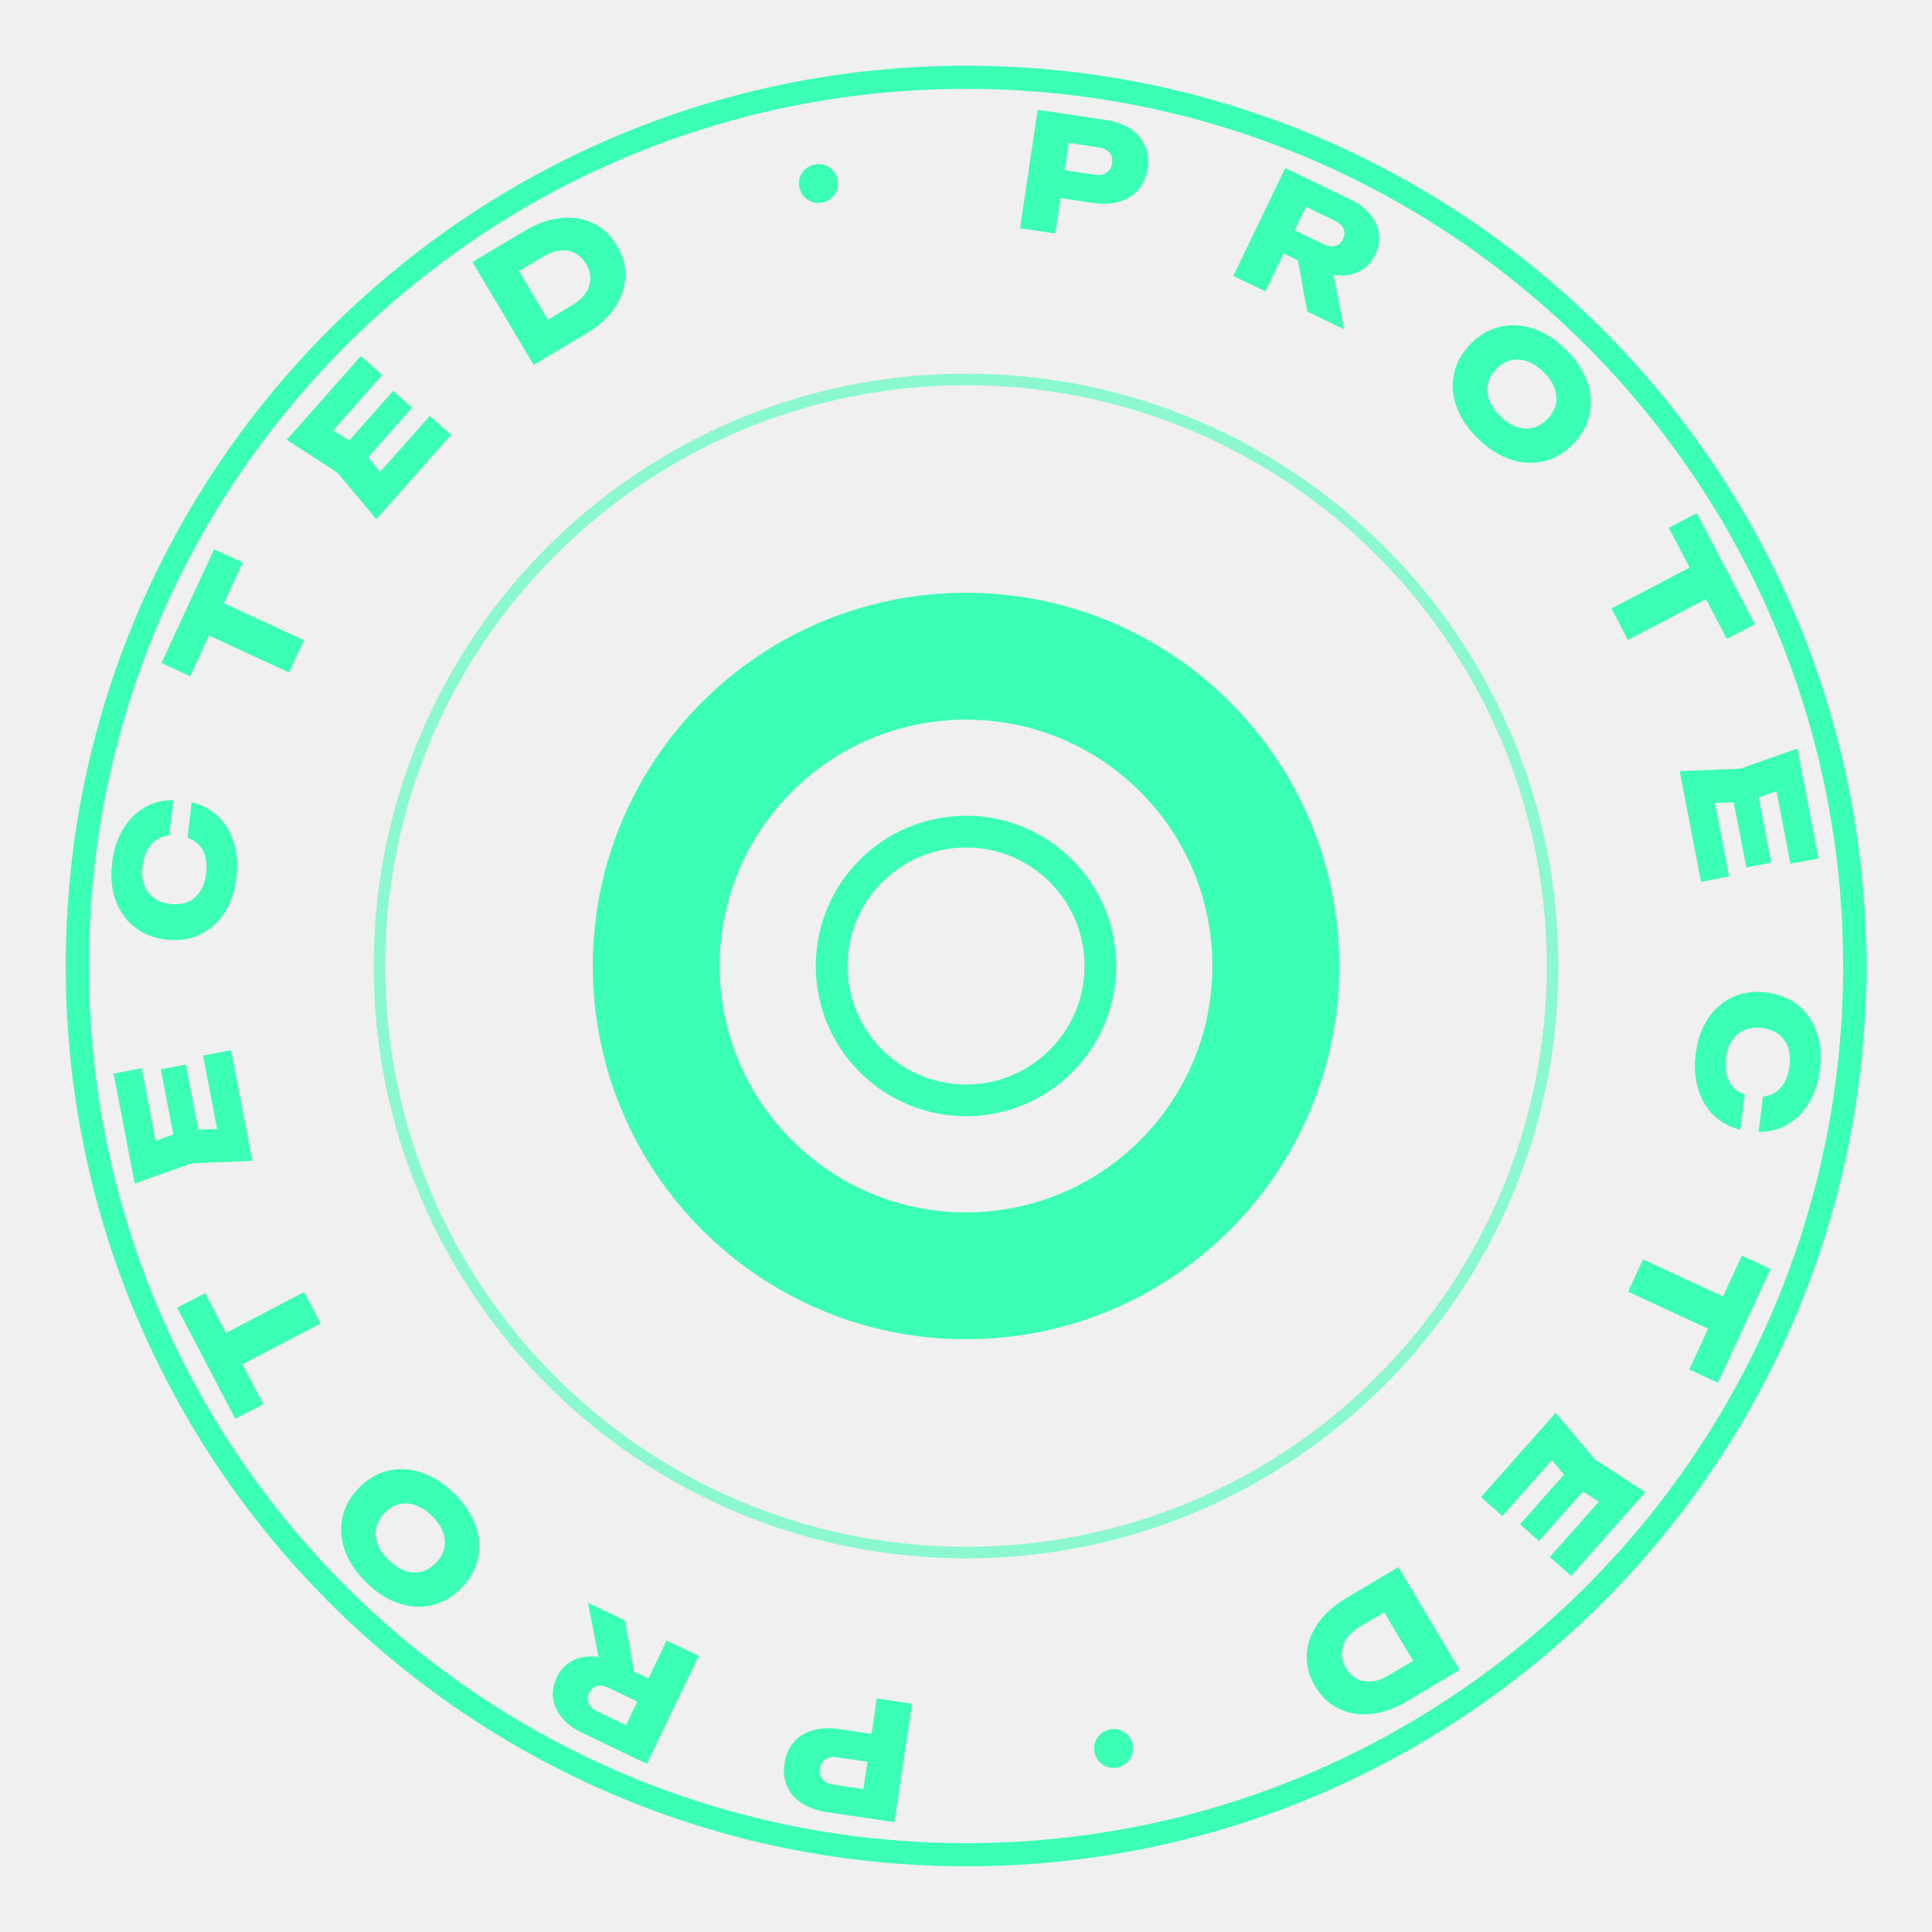
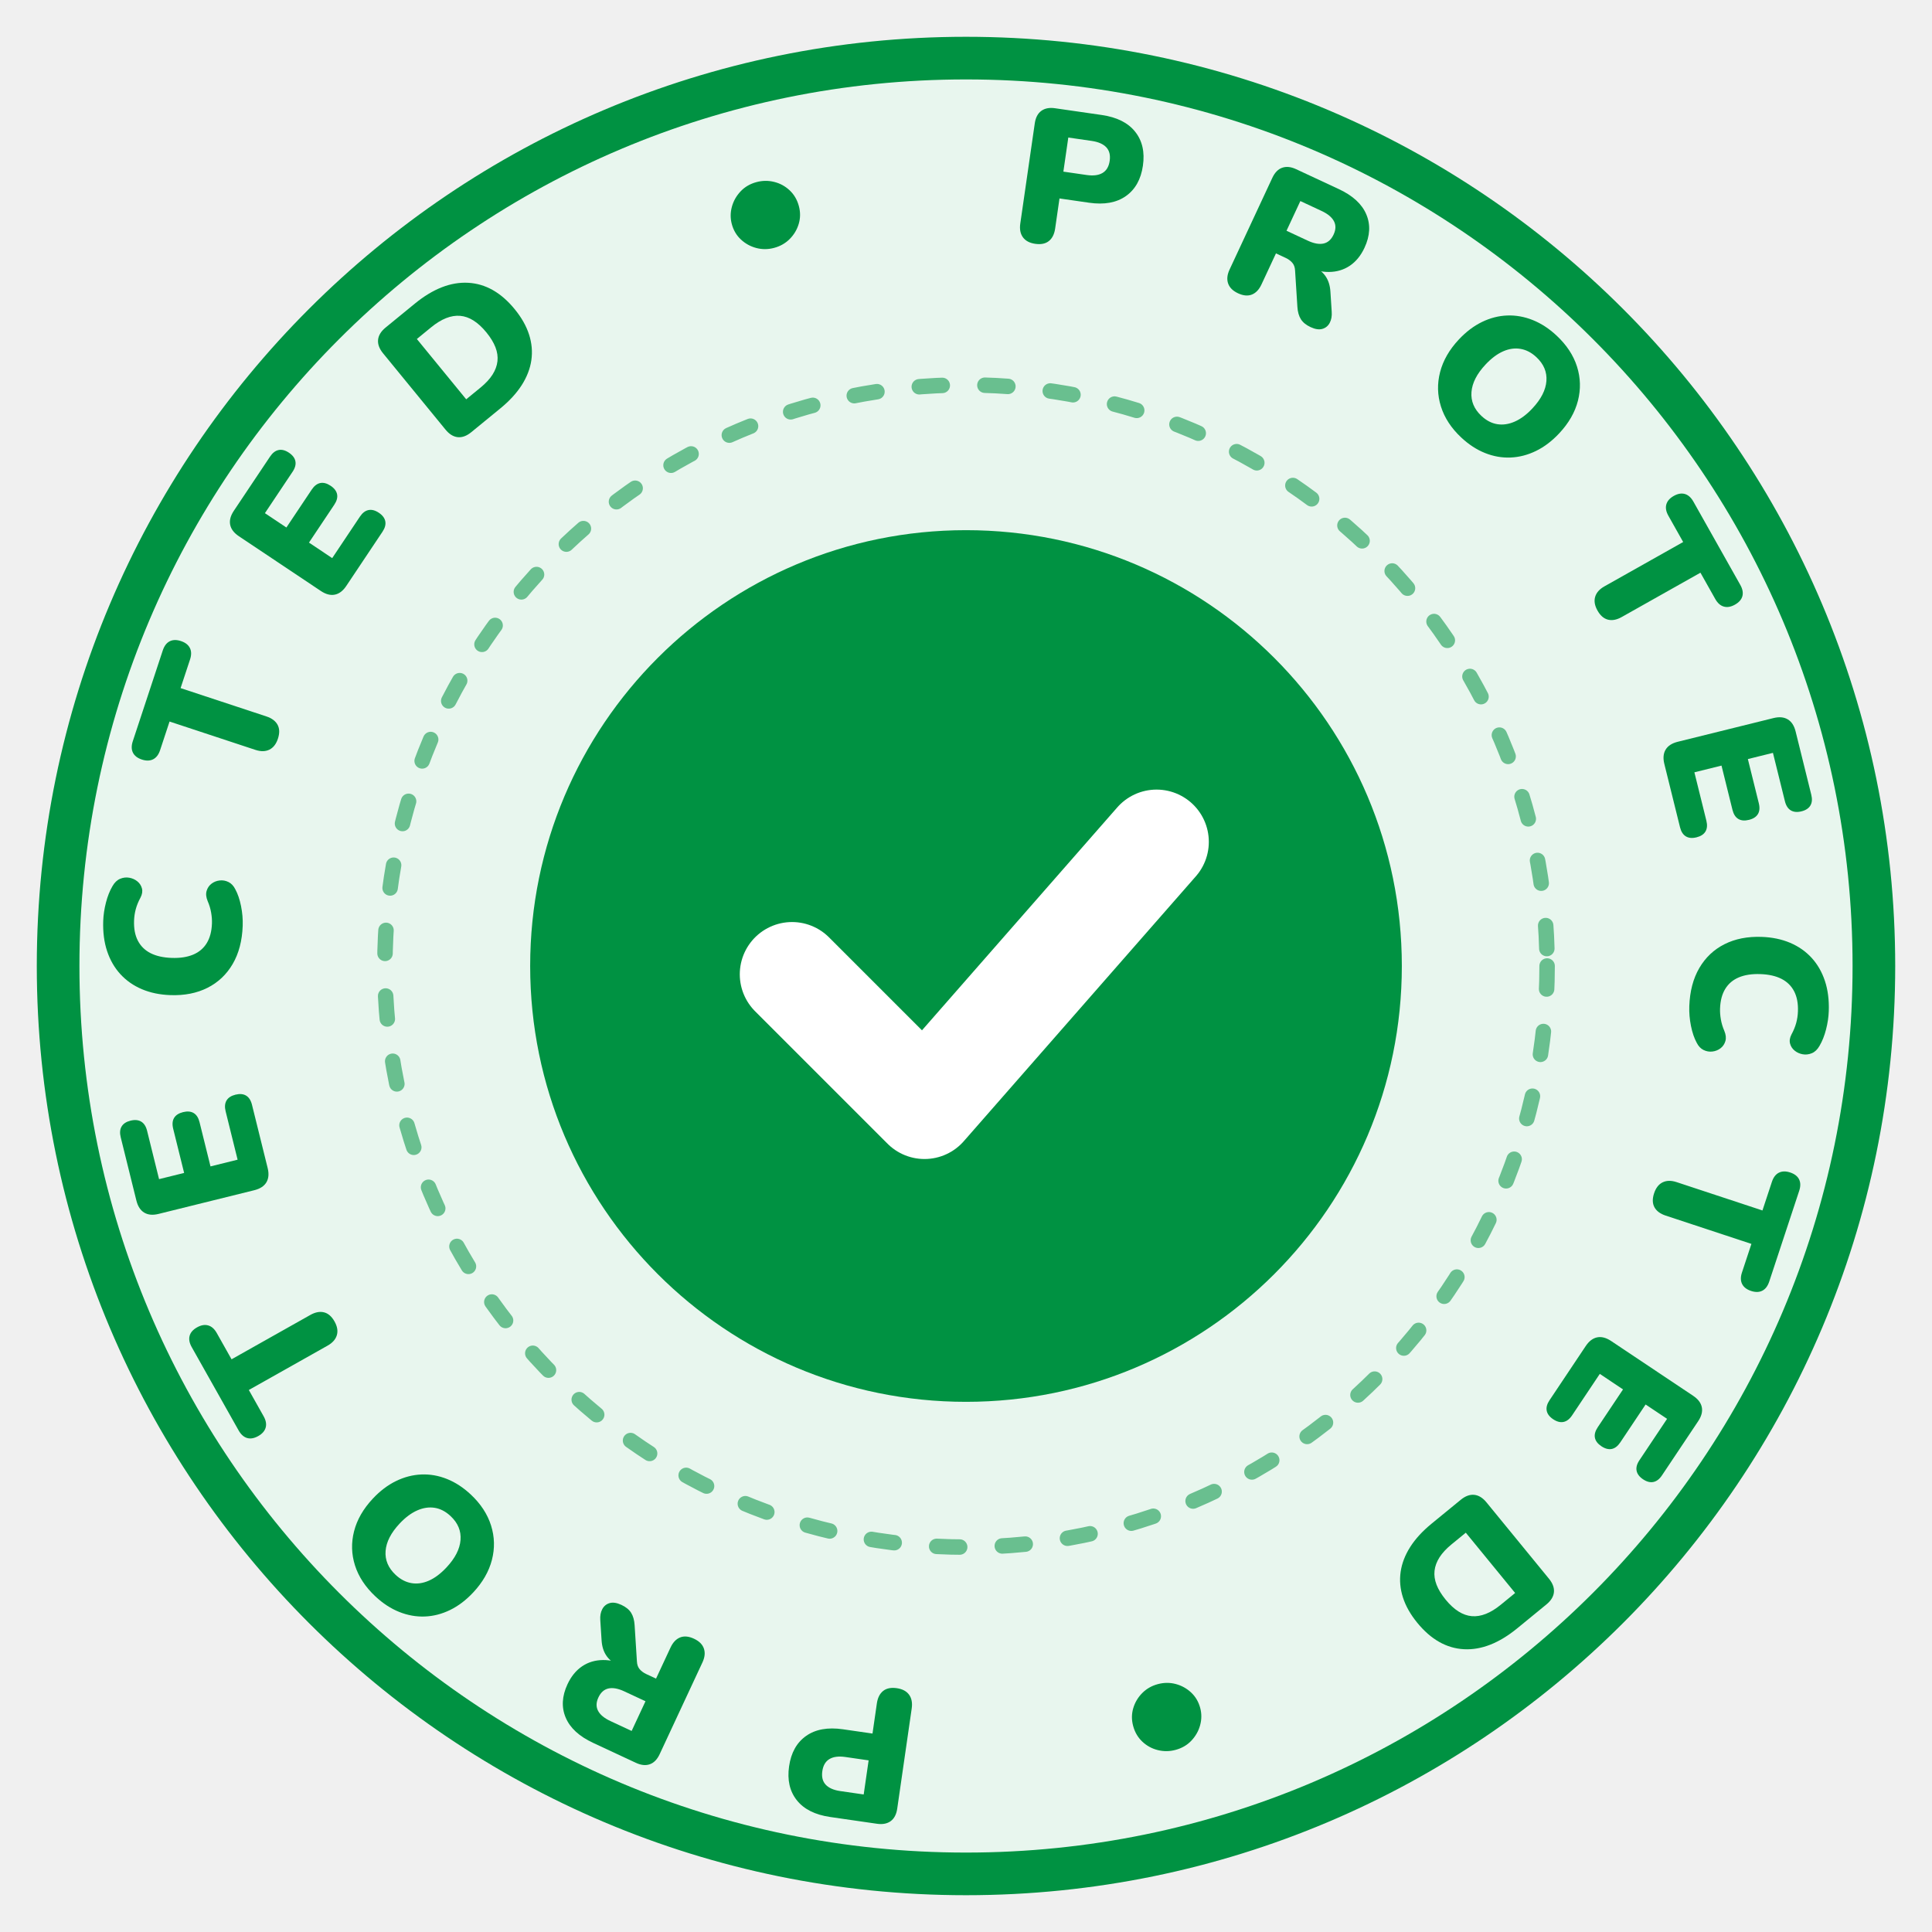
<svg xmlns="http://www.w3.org/2000/svg" viewBox="0 0 512 512" width="512" height="512">
-   <circle cx="256.0" cy="256.0" r="235.52" fill="none" stroke="#3BFFB4" stroke-width="6.14" />
-   <circle cx="256.0" cy="256.0" r="155.44" fill="none" stroke="#3BFFB4" stroke-width="3.07" opacity=".55" />
-   <path d="M292.805 31.748Q296.864 32.351 299.569 34.144Q302.273 35.937 303.443 38.646Q304.612 41.356 304.119 44.678Q303.626 48.001 301.719 50.253Q299.813 52.506 296.704 53.436Q293.596 54.366 289.536 53.763L276.03 51.758L277.128 44.363L290.063 46.283Q292.006 46.572 293.233 45.773Q294.46 44.974 294.711 43.281Q294.967 41.558 294.023 40.452Q293.079 39.347 291.136 39.058L279.017 37.259L283.839 33.611L279.641 61.886L270.316 60.501L274.978 29.101Z" fill="#3BFFB4" />
-   <path d="M340.484 59.797 350.664 64.688Q352.413 65.528 353.793 65.188Q355.173 64.848 355.888 63.358Q356.609 61.858 356.01 60.574Q355.411 59.289 353.662 58.449L342.29 52.985L348.017 50.842L335.333 77.242L326.836 73.16L340.583 44.547L357.862 52.849Q361.179 54.442 363.106 56.808Q365.034 59.174 365.424 61.919Q365.813 64.663 364.461 67.477Q363.146 70.215 360.753 71.639Q358.36 73.064 355.315 73.024Q352.27 72.984 348.954 71.39L337.547 65.91ZM343.14 64.512 352.624 69.068 356.213 87.275 346.423 82.571Z" fill="#3BFFB4" />
-   <path d="M391.735 116.321Q387.653 112.354 386.033 107.889Q384.414 103.423 385.312 99.089Q386.209 94.755 389.673 91.19Q393.137 87.625 397.444 86.604Q401.751 85.582 406.261 87.073Q410.771 88.563 414.853 92.53Q418.935 96.497 420.554 100.962Q422.173 105.427 421.276 109.762Q420.378 114.096 416.914 117.661Q413.45 121.226 409.144 122.247Q404.837 123.268 400.327 121.778Q395.817 120.287 391.735 116.321ZM397.594 110.291Q399.7 112.338 401.91 113.111Q404.119 113.884 406.222 113.368Q408.325 112.853 410.093 111.033Q411.862 109.212 412.317 107.096Q412.772 104.979 411.936 102.793Q411.1 100.607 408.994 98.559Q406.896 96.521 404.682 95.744Q402.469 94.967 400.366 95.482Q398.263 95.998 396.494 97.818Q394.726 99.638 394.27 101.755Q393.815 103.872 394.655 106.062Q395.496 108.252 397.594 110.291Z" fill="#3BFFB4" />
-   <path d="M451.538 148.438 455.906 156.791 431.414 169.599 427.046 161.245ZM449.661 135.988 465.06 165.436 457.63 169.321 442.232 139.873Z" fill="#3BFFB4" />
-   <path d="M469.386 228.619 462.779 229.889 458.355 206.883 464.962 205.612ZM462.872 212.557 450.241 212.918 453.629 208.466 458.205 232.267 450.774 233.696 445.133 204.358 461.17 203.706 476.306 198.365 481.907 227.494 474.475 228.923 469.939 205.33 474.737 208.209Z" fill="#3BFFB4" />
-   <path d="M461.193 299.397Q457.051 298.411 454.182 295.62Q451.313 292.829 450.026 288.678Q448.74 284.526 449.351 279.445Q450.017 273.908 452.574 270.012Q455.131 266.116 459.115 264.259Q463.099 262.402 468.034 262.995Q472.97 263.588 476.4 266.337Q479.83 269.085 481.391 273.476Q482.952 277.867 482.287 283.404Q481.676 288.486 479.442 292.214Q477.209 295.943 473.766 297.975Q470.322 300.007 466.054 299.981L467.184 290.58Q469.118 290.405 470.595 289.41Q472.072 288.416 473.01 286.654Q473.947 284.893 474.243 282.425Q474.579 279.635 473.813 277.499Q473.046 275.363 471.278 274.058Q469.51 272.752 466.899 272.438Q464.289 272.124 462.277 272.976Q460.264 273.827 458.999 275.718Q457.733 277.61 457.397 280.4Q457.101 282.868 457.558 284.797Q458.015 286.726 459.22 288.043Q460.425 289.36 462.323 289.996Z" fill="#3BFFB4" />
-   <path d="M460.495 345.367 456.539 353.924 431.452 342.324 435.408 333.768ZM469.216 336.287 455.27 366.45 447.661 362.931 461.607 332.769Z" fill="#3BFFB4" />
-   <path d="M407.836 408.411 402.799 403.95 418.335 386.414 423.371 390.875ZM416.592 393.453 408.602 383.663 414.198 383.633 398.126 401.775 392.461 396.757 412.271 374.395 422.569 386.707 436.033 395.445 416.363 417.648 410.698 412.63 426.63 394.646 427.274 400.205Z" fill="#3BFFB4" />
-   <path d="M372.95 450.82Q368.06 453.733 363.383 454.222Q358.707 454.71 354.842 452.867Q350.978 451.024 348.52 446.899Q346.078 442.801 346.29 438.512Q346.501 434.223 349.157 430.343Q351.812 426.463 356.702 423.549L370.573 415.285L386.82 442.556ZM364.6 423.558 370.598 425.029 360.378 431.118Q358.062 432.498 356.841 434.294Q355.621 436.091 355.571 438.08Q355.522 440.069 356.691 442.031Q357.882 444.03 359.644 444.915Q361.406 445.801 363.567 445.582Q365.728 445.364 368.043 443.984L378.264 437.895L376.702 443.871Z" fill="#3BFFB4" />
-   <path d="M294.157 458.294Q295.563 458.029 296.847 458.478Q298.132 458.926 299.017 459.959Q299.903 460.992 300.168 462.398Q300.439 463.834 299.987 465.103Q299.536 466.373 298.503 467.259Q297.47 468.144 296.064 468.409Q294.629 468.68 293.359 468.229Q292.09 467.777 291.207 466.759Q290.324 465.742 290.053 464.306Q289.788 462.9 290.237 461.615Q290.685 460.331 291.703 459.448Q292.721 458.565 294.157 458.294Z" fill="#3BFFB4" />
-   <path d="M219.195 480.252Q215.136 479.649 212.431 477.856Q209.727 476.063 208.557 473.354Q207.388 470.644 207.881 467.322Q208.374 463.999 210.281 461.747Q212.187 459.494 215.296 458.564Q218.404 457.634 222.464 458.237L235.97 460.242L234.872 467.637L221.937 465.717Q219.994 465.428 218.767 466.227Q217.54 467.026 217.289 468.719Q217.033 470.442 217.977 471.548Q218.921 472.653 220.864 472.942L232.983 474.741L228.161 478.389L232.359 450.114L241.684 451.499L237.022 482.899Z" fill="#3BFFB4" />
-   <path d="M171.516 452.203 161.336 447.312Q159.587 446.472 158.207 446.812Q156.827 447.152 156.112 448.642Q155.391 450.142 155.99 451.426Q156.589 452.711 158.338 453.551L169.71 459.015L163.983 461.158L176.667 434.758L185.164 438.84L171.417 467.453L154.138 459.151Q150.821 457.558 148.894 455.192Q146.966 452.826 146.576 450.081Q146.187 447.337 147.539 444.523Q148.854 441.785 151.247 440.361Q153.64 438.936 156.685 438.976Q159.73 439.016 163.046 440.61L174.453 446.09ZM168.86 447.488 159.376 442.932 155.787 424.725 165.577 429.429Z" fill="#3BFFB4" />
-   <path d="M120.265 395.679Q124.347 399.646 125.967 404.111Q127.586 408.577 126.688 412.911Q125.791 417.245 122.327 420.81Q118.863 424.375 114.556 425.396Q110.249 426.418 105.739 424.927Q101.229 423.437 97.147 419.47Q93.065 415.503 91.446 411.038Q89.827 406.573 90.724 402.238Q91.622 397.904 95.086 394.339Q98.55 390.774 102.856 389.753Q107.163 388.732 111.673 390.222Q116.183 391.713 120.265 395.679ZM114.406 401.709Q112.3 399.662 110.09 398.889Q107.881 398.116 105.778 398.632Q103.675 399.147 101.907 400.967Q100.138 402.788 99.683 404.904Q99.228 407.021 100.064 409.207Q100.9 411.393 103.006 413.441Q105.104 415.479 107.318 416.256Q109.531 417.033 111.634 416.518Q113.737 416.002 115.506 414.182Q117.274 412.362 117.73 410.245Q118.185 408.128 117.345 405.938Q116.504 403.748 114.406 401.709Z" fill="#3BFFB4" />
-   <path d="M60.462 363.562 56.094 355.209 80.586 342.401 84.954 350.755ZM62.339 376.012 46.94 346.564 54.37 342.679 69.768 372.127Z" fill="#3BFFB4" />
-   <path d="M42.614 283.381 49.221 282.111 53.645 305.117 47.038 306.388ZM49.128 299.443 61.759 299.082 58.371 303.534 53.795 279.733 61.226 278.304 66.867 307.642 50.83 308.294 35.694 313.635 30.093 284.506 37.525 283.077 42.061 306.67 37.263 303.791Z" fill="#3BFFB4" />
-   <path d="M50.807 212.603Q54.949 213.589 57.818 216.38Q60.687 219.171 61.974 223.322Q63.26 227.474 62.649 232.555Q61.983 238.092 59.426 241.988Q56.869 245.884 52.885 247.741Q48.901 249.598 43.966 249.005Q39.03 248.412 35.6 245.663Q32.17 242.915 30.609 238.524Q29.048 234.133 29.713 228.596Q30.324 223.514 32.558 219.786Q34.791 216.057 38.234 214.025Q41.678 211.993 45.946 212.019L44.816 221.42Q42.882 221.595 41.405 222.59Q39.928 223.584 38.99 225.346Q38.053 227.107 37.757 229.575Q37.421 232.365 38.187 234.501Q38.954 236.637 40.722 237.942Q42.49 239.248 45.101 239.562Q47.711 239.876 49.723 239.024Q51.736 238.173 53.001 236.282Q54.267 234.39 54.603 231.6Q54.899 229.132 54.442 227.203Q53.985 225.274 52.78 223.957Q51.575 222.64 49.677 222.004Z" fill="#3BFFB4" />
-   <path d="M51.505 166.633 55.461 158.076 80.548 169.676 76.592 178.232ZM42.784 175.713 56.73 145.55 64.339 149.069 50.393 179.231Z" fill="#3BFFB4" />
-   <path d="M104.164 103.589 109.201 108.05 93.665 125.586 88.629 121.125ZM95.408 118.547 103.398 128.337 97.802 128.367 113.874 110.225 119.539 115.243 99.729 137.605 89.431 125.293 75.967 116.555 95.637 94.352 101.302 99.37 85.37 117.354 84.726 111.795Z" fill="#3BFFB4" />
-   <path d="M139.05 61.18Q143.94 58.267 148.617 57.778Q153.293 57.29 157.158 59.133Q161.022 60.976 163.48 65.101Q165.922 69.199 165.71 73.488Q165.499 77.777 162.843 81.657Q160.188 85.537 155.298 88.451L141.427 96.715L125.18 69.444ZM147.4 88.442 141.402 86.971 151.622 80.882Q153.938 79.502 155.159 77.706Q156.379 75.909 156.429 73.92Q156.478 71.931 155.309 69.969Q154.118 67.97 152.356 67.085Q150.594 66.199 148.433 66.418Q146.272 66.636 143.957 68.016L133.736 74.105L135.298 68.129Z" fill="#3BFFB4" />
-   <path d="M217.843 53.706Q216.437 53.971 215.153 53.522Q213.868 53.074 212.983 52.041Q212.097 51.008 211.832 49.602Q211.561 48.166 212.013 46.897Q212.464 45.627 213.497 44.741Q214.53 43.856 215.936 43.591Q217.371 43.32 218.641 43.771Q219.91 44.223 220.793 45.241Q221.676 46.258 221.947 47.694Q222.212 49.1 221.763 50.385Q221.315 51.669 220.297 52.552Q219.279 53.435 217.843 53.706Z" fill="#3BFFB4" />
-   <circle cx="256.00" cy="256.00" r="82.10" fill="none" stroke="#3BFFB4" stroke-width="33.63" />
-   <circle cx="256.00" cy="256.00" r="35.61" fill="none" stroke="#3BFFB4" stroke-width="8.41" />
+   <circle cx="256.0" cy="256.0" r="240.6" fill="#E8F6EE" stroke="#009242" stroke-width="11.3" />
+   <circle cx="256.0" cy="256.0" r="154.0" fill="none" stroke="#009242" stroke-width="4.1" stroke-dasharray="6.1 11.3" stroke-linecap="round" opacity=".55" />
+   <path d="M274.341 64.614Q272.107 64.291 271.085 62.884Q270.064 61.477 270.387 59.242L274.226 32.691Q274.557 30.406 275.955 29.383Q277.353 28.361 279.588 28.684L291.97 30.474Q298 31.346 300.834 34.916Q303.669 38.485 302.884 43.91Q302.1 49.336 298.369 51.965Q294.638 54.595 288.609 53.723L280.777 52.59L279.623 60.578Q279.299 62.812 277.963 63.878Q276.626 64.945 274.341 64.614ZM281.805 45.485 287.987 46.379Q290.638 46.762 292.193 45.83Q293.748 44.898 294.075 42.637Q294.407 40.343 293.176 39.034Q291.944 37.725 289.294 37.342L283.112 36.448Z" fill="#009242" />
+   <path d="M328.084 77.721Q326.038 76.767 325.466 75.125Q324.894 73.483 325.848 71.437L337.184 47.122Q338.16 45.029 339.794 44.454Q341.427 43.878 343.474 44.832L354.813 50.119Q360.334 52.693 362.079 56.798Q363.824 60.904 361.608 65.659Q360.157 68.771 357.742 70.407Q355.327 72.043 352.194 72.074Q349.061 72.105 345.366 70.382L346.099 69.739L348.325 70.778Q350.303 71.699 351.375 73.339Q352.446 74.978 352.58 77.381L352.916 82.612Q353.045 84.316 352.397 85.547Q351.749 86.779 350.446 87.159Q349.143 87.539 347.311 86.685Q345.537 85.858 344.744 84.592Q343.951 83.327 343.822 81.348L343.207 71.667Q343.142 70.41 342.471 69.631Q341.8 68.852 340.697 68.338L338.144 67.148L334.306 75.38Q333.352 77.426 331.764 78.061Q330.176 78.697 328.084 77.721ZM340.939 61.152 346.567 63.776Q349.011 64.916 350.748 64.539Q352.485 64.162 353.421 62.153Q354.336 60.191 353.508 58.618Q352.68 57.046 350.236 55.906L344.608 53.282Z" fill="#009242" />
+   <path d="M387.233 115.934Q383.283 112.234 381.865 107.727Q380.447 103.219 381.637 98.612Q382.827 94.005 386.605 89.971Q389.468 86.916 392.74 85.326Q396.012 83.737 399.431 83.609Q402.851 83.481 406.197 84.818Q409.544 86.154 412.519 88.941Q416.506 92.676 417.923 97.148Q419.34 101.619 418.167 106.208Q416.995 110.796 413.194 114.853Q410.331 117.909 407.053 119.505Q403.775 121.101 400.338 121.248Q396.901 121.394 393.555 120.058Q390.208 118.721 387.233 115.934ZM392.587 110.218Q394.549 112.056 396.805 112.413Q399.061 112.771 401.441 111.719Q403.822 110.668 406.101 108.235Q409.539 104.564 409.815 100.981Q410.09 97.397 407.164 94.657Q405.24 92.854 402.983 92.461Q400.725 92.067 398.362 93.1Q396 94.133 393.685 96.604Q390.237 100.284 389.956 103.888Q389.675 107.491 392.587 110.218Z" fill="#009242" />
+   <path d="M423.349 161.8Q422.242 159.832 422.733 158.164Q423.225 156.497 425.192 155.389L446.058 143.64L442.134 136.671Q441.214 135.038 441.594 133.681Q441.974 132.323 443.562 131.429Q445.166 130.525 446.508 130.914Q447.849 131.302 448.769 132.935L461.195 155.004Q462.114 156.637 461.751 157.985Q461.387 159.334 459.783 160.237Q458.195 161.132 456.837 160.752Q455.479 160.373 454.56 158.74L450.636 151.771L429.77 163.52Q427.803 164.628 426.143 164.219Q424.482 163.811 423.349 161.8Z" fill="#009242" />
+   <path d="M441.068 202.458Q440.501 200.168 441.412 198.658Q442.322 197.148 444.612 196.581L469.98 190.299Q472.271 189.732 473.78 190.643Q475.29 191.553 475.857 193.843L480.009 210.609Q480.439 212.347 479.769 213.471Q479.099 214.595 477.411 215.013Q475.704 215.435 474.578 214.756Q473.452 214.077 473.022 212.339L469.847 199.516L463.204 201.161L466.103 212.867Q466.537 214.623 465.865 215.738Q465.193 216.853 463.486 217.275Q461.78 217.698 460.665 217.025Q459.55 216.353 459.116 214.597L456.217 202.891L449.031 204.671L452.207 217.494Q452.637 219.232 451.967 220.355Q451.297 221.479 449.59 221.902Q447.884 222.324 446.767 221.643Q445.65 220.962 445.22 219.224Z" fill="#009242" />
+   <path d="M447.682 266.662Q447.892 260.717 450.336 256.534Q452.78 252.351 457.018 250.218Q461.255 248.085 466.862 248.284Q471.046 248.432 474.395 249.852Q477.744 251.273 480.086 253.823Q482.428 256.374 483.616 259.942Q484.803 263.511 484.645 267.969Q484.562 270.309 483.924 272.804Q483.286 275.299 482.19 277.165Q481.381 278.594 480.178 279.103Q478.975 279.611 477.752 279.397Q476.528 279.183 475.603 278.433Q474.678 277.683 474.382 276.553Q474.086 275.423 474.78 274.101Q475.59 272.618 476.003 271.126Q476.416 269.634 476.473 268.014Q476.585 264.861 475.462 262.702Q474.339 260.543 472.102 259.403Q469.864 258.264 466.513 258.145Q463.181 258.027 460.834 259.005Q458.486 259.983 457.214 262.057Q455.941 264.131 455.83 267.284Q455.782 268.63 456.049 270.164Q456.315 271.699 456.956 273.173Q457.595 274.704 457.25 275.891Q456.904 277.077 455.962 277.801Q455.019 278.524 453.801 278.668Q452.583 278.812 451.453 278.256Q450.323 277.699 449.644 276.338Q448.656 274.528 448.123 271.881Q447.591 269.233 447.682 266.662Z" fill="#009242" />
+   <path d="M438.35 316.234Q439.057 314.09 440.621 313.33Q442.185 312.57 444.329 313.278L467.068 320.786L469.575 313.191Q470.163 311.412 471.422 310.778Q472.681 310.144 474.412 310.715Q476.16 311.292 476.777 312.546Q477.393 313.799 476.806 315.578L468.865 339.628Q468.278 341.408 467.036 342.047Q465.794 342.687 464.046 342.11Q462.315 341.538 461.681 340.279Q461.047 339.02 461.634 337.241L464.142 329.646L441.403 322.139Q439.26 321.431 438.443 319.928Q437.626 318.426 438.35 316.234Z" fill="#009242" />
+   <path d="M420.234 356.717Q421.545 354.756 423.274 354.412Q425.004 354.067 426.965 355.378L448.696 369.896Q450.658 371.207 451.002 372.936Q451.346 374.665 450.036 376.627L440.44 390.989Q439.446 392.478 438.164 392.74Q436.882 393.001 435.436 392.035Q433.974 391.058 433.717 389.769Q433.461 388.479 434.455 386.991L441.794 376.006L436.104 372.205L429.404 382.232Q428.4 383.736 427.123 383.99Q425.846 384.244 424.384 383.267Q422.922 382.291 422.668 381.014Q422.414 379.737 423.419 378.233L430.118 368.206L423.963 364.094L416.625 375.078Q415.63 376.567 414.348 376.828Q413.066 377.09 411.604 376.114Q410.143 375.137 409.894 373.852Q409.645 372.568 410.639 371.079Z" fill="#009242" />
+   <path d="M387.106 397.466Q388.932 395.972 390.686 396.147Q392.441 396.322 393.935 398.148L410.487 418.373Q411.982 420.199 411.806 421.953Q411.631 423.707 409.805 425.202L402.098 431.51Q394.858 437.435 387.938 437.058Q381.017 436.681 375.605 430.068Q372.889 426.749 371.794 423.343Q370.699 419.936 371.184 416.562Q371.669 413.188 373.72 409.965Q375.772 406.743 379.399 403.774ZM388.451 406.181 384.65 409.292Q382.588 410.98 381.481 412.716Q380.373 414.451 380.169 416.266Q379.965 418.08 380.705 419.983Q381.446 421.887 383.113 423.924Q386.447 427.998 390.052 428.301Q393.656 428.603 397.727 425.271L401.529 422.16Z" fill="#009242" />
+   <path d="M306.855 446.308Q309.262 445.665 311.584 446.281Q313.906 446.897 315.659 448.533Q317.412 450.17 318.068 452.625Q318.672 454.885 318.049 457.182Q317.427 459.48 315.748 461.27Q314.069 463.061 311.515 463.743Q309.157 464.373 306.817 463.788Q304.477 463.203 302.718 461.542Q300.958 459.881 300.289 457.376Q299.646 454.97 300.324 452.684Q301.002 450.398 302.701 448.681Q304.4 446.964 306.855 446.308Z" fill="#009242" />
+   <path d="M237.659 447.386Q239.893 447.709 240.915 449.116Q241.936 450.523 241.613 452.758L237.774 479.309Q237.443 481.594 236.045 482.617Q234.647 483.639 232.412 483.316L220.03 481.526Q214 480.654 211.166 477.084Q208.331 473.515 209.116 468.09Q209.9 462.664 213.631 460.035Q217.362 457.405 223.391 458.277L231.223 459.41L232.377 451.422Q232.701 449.188 234.037 448.122Q235.374 447.055 237.659 447.386ZM230.195 466.515 224.013 465.621Q221.362 465.238 219.807 466.17Q218.252 467.102 217.925 469.363Q217.593 471.657 218.824 472.966Q220.056 474.275 222.706 474.658L228.888 475.552Z" fill="#009242" />
+   <path d="M183.916 434.279Q185.962 435.233 186.534 436.875Q187.106 438.517 186.152 440.563L174.816 464.878Q173.84 466.971 172.206 467.546Q170.573 468.122 168.526 467.168L157.187 461.881Q151.666 459.307 149.921 455.202Q148.176 451.096 150.392 446.341Q151.843 443.229 154.258 441.593Q156.673 439.957 159.806 439.926Q162.939 439.895 166.634 441.618L165.901 442.261L163.675 441.222Q161.697 440.301 160.625 438.661Q159.554 437.022 159.42 434.619L159.084 429.388Q158.955 427.684 159.603 426.453Q160.251 425.221 161.554 424.841Q162.857 424.461 164.689 425.315Q166.463 426.142 167.256 427.408Q168.049 428.673 168.178 430.652L168.793 440.333Q168.858 441.59 169.529 442.369Q170.2 443.148 171.303 443.662L173.856 444.852L177.694 436.62Q178.648 434.574 180.236 433.939Q181.824 433.303 183.916 434.279ZM171.061 450.848 165.433 448.224Q162.989 447.084 161.252 447.461Q159.515 447.838 158.579 449.847Q157.664 451.809 158.492 453.382Q159.32 454.954 161.764 456.094L167.392 458.718Z" fill="#009242" />
+   <path d="M124.767 396.066Q128.717 399.766 130.135 404.273Q131.553 408.781 130.363 413.388Q129.173 417.995 125.395 422.029Q122.532 425.084 119.26 426.674Q115.988 428.263 112.569 428.391Q109.149 428.519 105.803 427.182Q102.456 425.846 99.481 423.059Q95.494 419.324 94.077 414.852Q92.66 410.381 93.833 405.792Q95.005 401.204 98.806 397.147Q101.669 394.091 104.947 392.495Q108.225 390.899 111.662 390.752Q115.099 390.606 118.445 391.942Q121.792 393.279 124.767 396.066ZM119.413 401.782Q117.451 399.944 115.195 399.587Q112.939 399.229 110.559 400.281Q108.178 401.332 105.899 403.765Q102.461 407.436 102.185 411.019Q101.91 414.603 104.836 417.343Q106.76 419.146 109.017 419.539Q111.275 419.933 113.638 418.9Q116 417.867 118.315 415.396Q121.763 411.716 122.044 408.112Q122.325 404.509 119.413 401.782Z" fill="#009242" />
+   <path d="M88.651 350.2Q89.758 352.168 89.267 353.836Q88.775 355.503 86.808 356.611L65.942 368.36L69.866 375.329Q70.786 376.962 70.406 378.319Q70.026 379.677 68.438 380.571Q66.834 381.475 65.492 381.086Q64.151 380.698 63.231 379.065L50.805 356.996Q49.886 355.363 50.249 354.015Q50.613 352.666 52.217 351.763Q53.805 350.868 55.163 351.248Q56.521 351.627 57.44 353.26L61.364 360.229L82.23 348.48Q84.197 347.372 85.857 347.781Q87.518 348.189 88.651 350.2Z" fill="#009242" />
+   <path d="M70.932 309.542Q71.499 311.832 70.588 313.342Q69.678 314.852 67.388 315.419L42.02 321.701Q39.729 322.268 38.22 321.357Q36.71 320.447 36.143 318.157L31.991 301.391Q31.561 299.653 32.231 298.529Q32.901 297.405 34.589 296.987Q36.296 296.565 37.422 297.244Q38.548 297.923 38.978 299.661L42.153 312.484L48.796 310.839L45.897 299.133Q45.463 297.377 46.135 296.262Q46.807 295.147 48.514 294.725Q50.22 294.302 51.335 294.975Q52.45 295.647 52.884 297.403L55.783 309.109L62.969 307.329L59.793 294.506Q59.363 292.768 60.033 291.645Q60.703 290.521 62.41 290.098Q64.116 289.676 65.233 290.357Q66.35 291.038 66.78 292.776Z" fill="#009242" />
+   <path d="M64.318 245.338Q64.108 251.283 61.664 255.466Q59.22 259.649 54.982 261.782Q50.745 263.915 45.138 263.716Q40.954 263.568 37.605 262.148Q34.256 260.727 31.914 258.177Q29.572 255.626 28.384 252.058Q27.197 248.489 27.355 244.031Q27.438 241.691 28.076 239.196Q28.714 236.701 29.81 234.835Q30.619 233.406 31.822 232.897Q33.025 232.389 34.248 232.603Q35.472 232.817 36.397 233.567Q37.322 234.317 37.618 235.447Q37.914 236.577 37.22 237.899Q36.41 239.382 35.997 240.874Q35.584 242.366 35.527 243.986Q35.415 247.139 36.538 249.298Q37.661 251.457 39.898 252.597Q42.136 253.736 45.487 253.855Q48.819 253.973 51.166 252.995Q53.514 252.017 54.786 249.943Q56.059 247.869 56.17 244.716Q56.218 243.37 55.951 241.836Q55.685 240.301 55.044 238.827Q54.405 237.296 54.75 236.109Q55.096 234.923 56.038 234.199Q56.981 233.476 58.199 233.332Q59.417 233.188 60.547 233.744Q61.677 234.301 62.356 235.662Q63.344 237.472 63.877 240.119Q64.409 242.767 64.318 245.338Z" fill="#009242" />
+   <path d="M73.65 195.766Q72.943 197.91 71.379 198.67Q69.815 199.43 67.671 198.722L44.932 191.214L42.425 198.809Q41.837 200.588 40.578 201.222Q39.319 201.856 37.588 201.285Q35.84 200.708 35.223 199.454Q34.607 198.201 35.194 196.422L43.135 172.372Q43.722 170.592 44.964 169.953Q46.206 169.313 47.954 169.89Q49.685 170.462 50.319 171.721Q50.953 172.98 50.366 174.759L47.858 182.354L70.597 189.861Q72.74 190.569 73.557 192.072Q74.374 193.574 73.65 195.766Z" fill="#009242" />
+   <path d="M91.766 155.283Q90.455 157.244 88.726 157.588Q86.996 157.933 85.035 156.622L63.304 142.104Q61.342 140.793 60.998 139.064Q60.654 137.335 61.964 135.373L71.56 121.011Q72.554 119.522 73.836 119.26Q75.118 118.999 76.564 119.965Q78.026 120.942 78.283 122.231Q78.539 123.521 77.545 125.009L70.206 135.994L75.896 139.795L82.596 129.768Q83.6 128.264 84.877 128.01Q86.154 127.756 87.616 128.733Q89.078 129.709 89.332 130.986Q89.586 132.263 88.581 133.767L81.882 143.794L88.037 147.906L95.375 136.922Q96.37 135.433 97.652 135.172Q98.934 134.91 100.396 135.886Q101.857 136.863 102.106 138.148Q102.355 139.432 101.361 140.921Z" fill="#009242" />
+   <path d="M124.894 114.534Q123.068 116.028 121.314 115.853Q119.559 115.678 118.065 113.852L101.513 93.627Q100.018 91.801 100.194 90.047Q100.369 88.293 102.195 86.798L109.902 80.49Q117.142 74.565 124.062 74.942Q130.983 75.319 136.395 81.932Q139.111 85.251 140.206 88.657Q141.301 92.064 140.816 95.438Q140.331 98.812 138.28 102.035Q136.228 105.257 132.601 108.226ZM123.549 105.819 127.35 102.708Q129.412 101.02 130.519 99.284Q131.627 97.549 131.831 95.734Q132.035 93.92 131.295 92.017Q130.554 90.113 128.887 88.076Q125.553 84.002 121.948 83.699Q118.344 83.397 114.273 86.729L110.471 89.84Z" fill="#009242" />
+   <path d="M205.145 65.692Q202.738 66.335 200.416 65.719Q198.094 65.103 196.341 63.467Q194.588 61.83 193.932 59.375Q193.328 57.115 193.951 54.818Q194.573 52.52 196.252 50.73Q197.931 48.939 200.485 48.257Q202.843 47.627 205.183 48.212Q207.523 48.797 209.282 50.458Q211.042 52.119 211.711 54.624Q212.354 57.03 211.676 59.316Q210.998 61.602 209.299 63.319Q207.6 65.036 205.145 65.692Z" fill="#009242" />
+   <circle cx="256.0" cy="256.0" r="115.5" fill="#009242" />
+   <path d="M 209.9 258.2 L 245.0 293.3 L 306.5 223.1" fill="none" stroke="#FFFFFF" stroke-width="27.7" stroke-linecap="round" stroke-linejoin="round" />
</svg>
